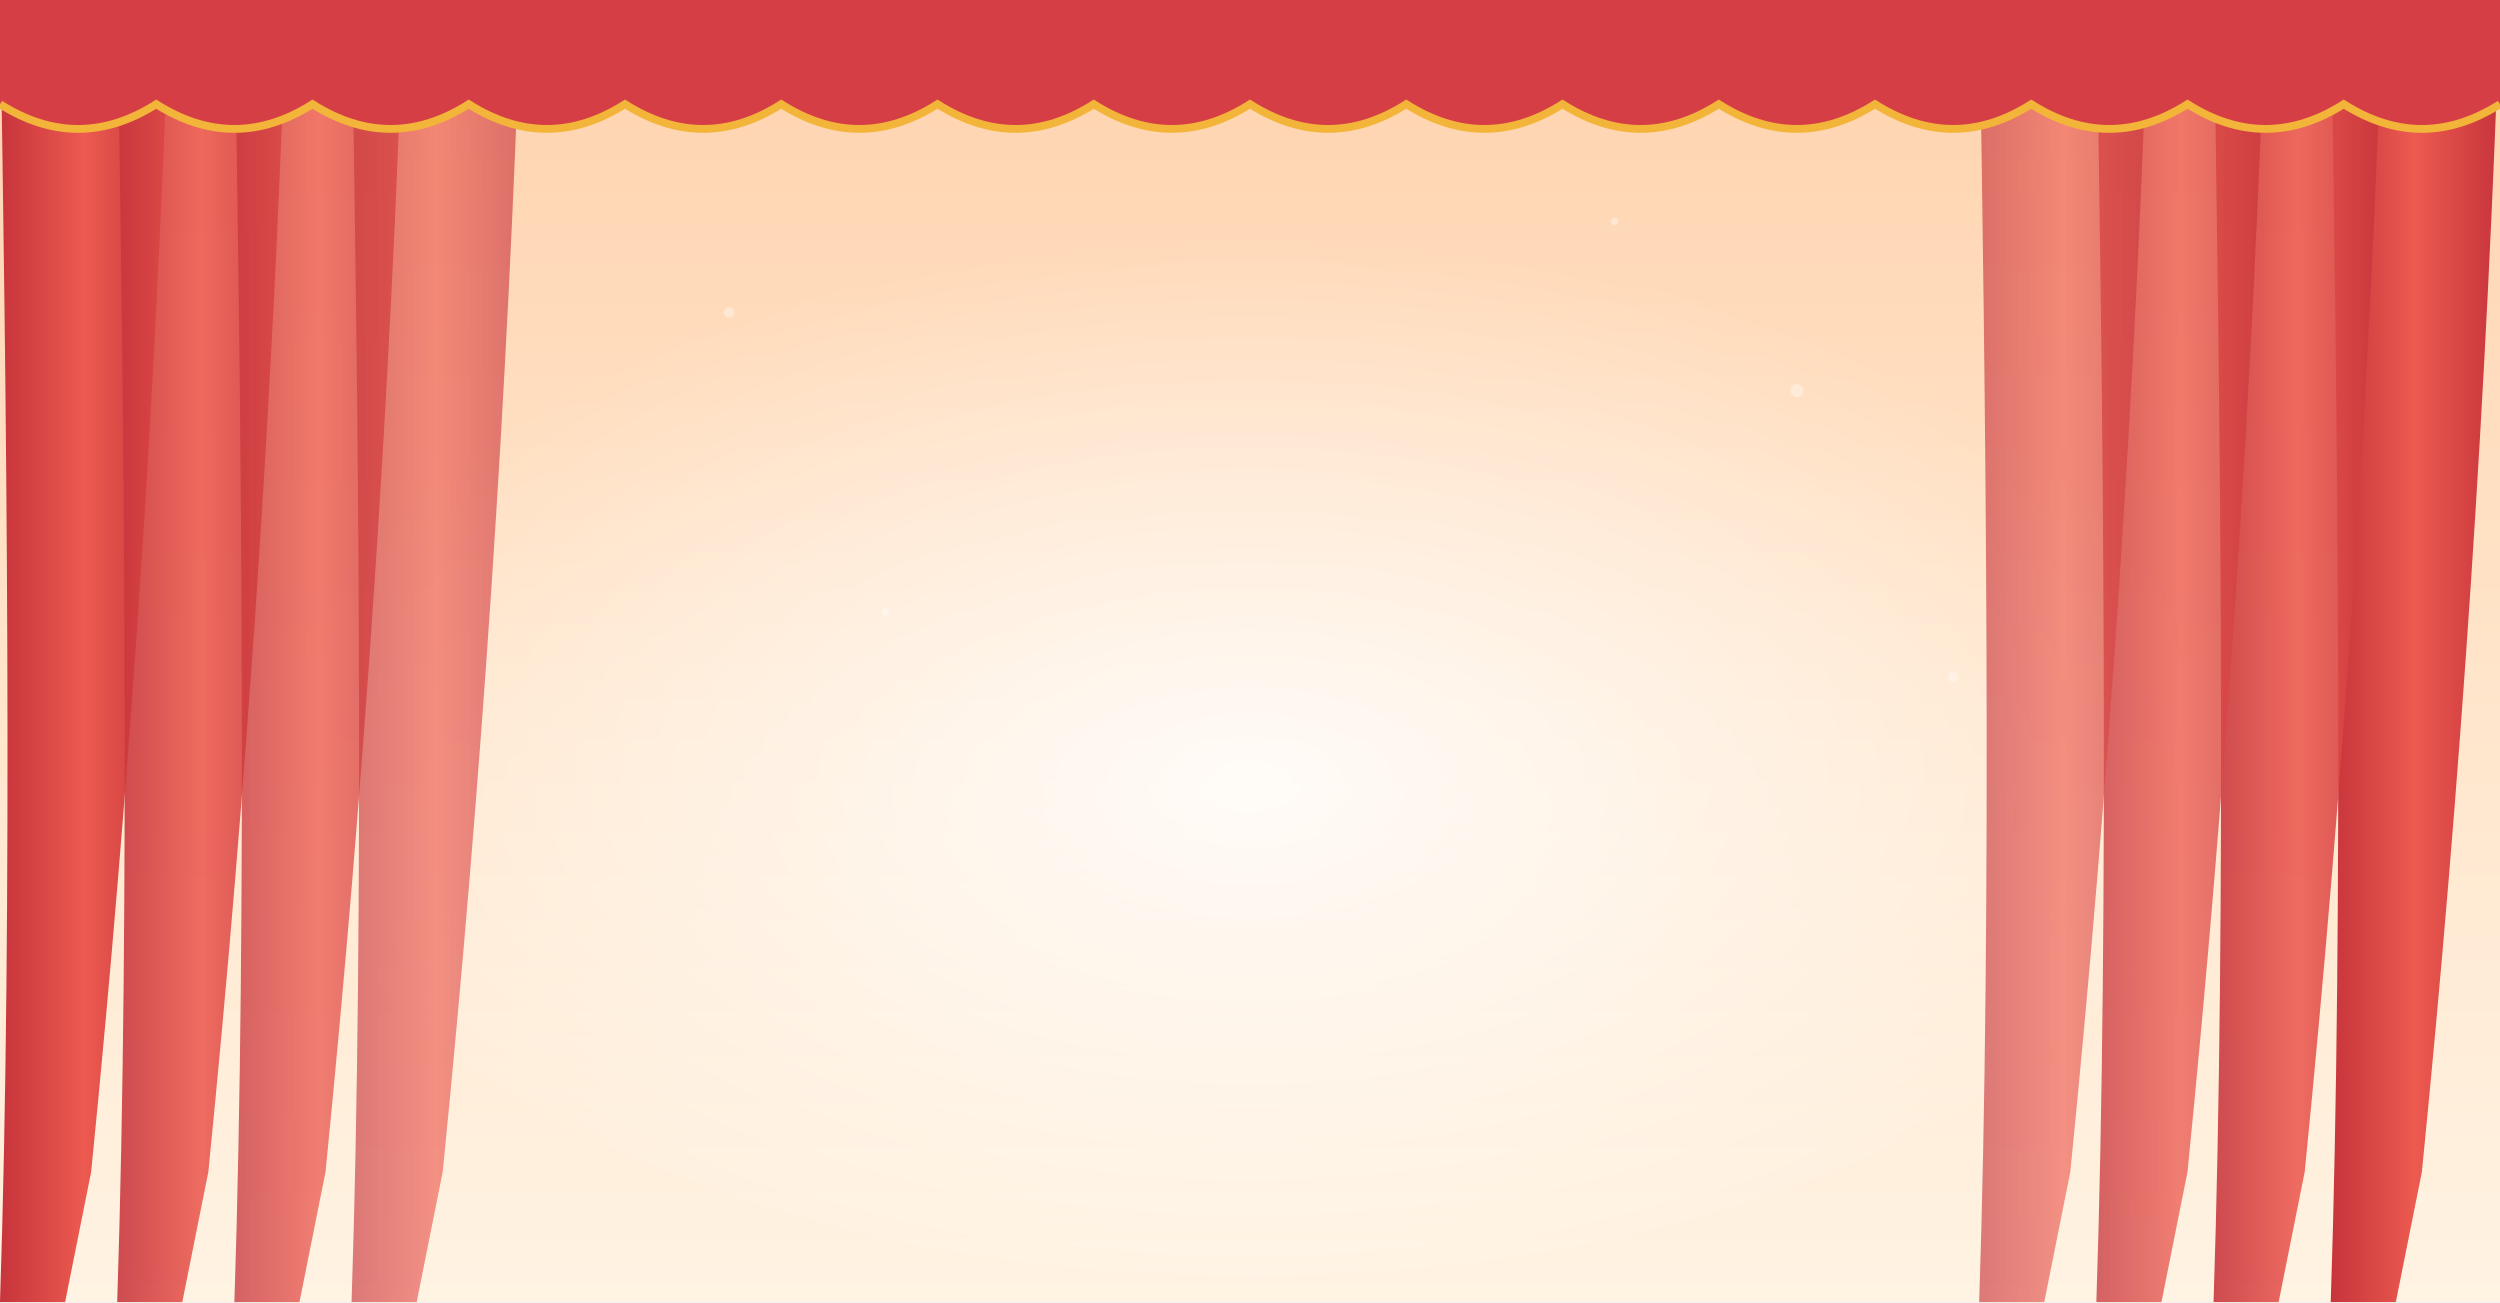
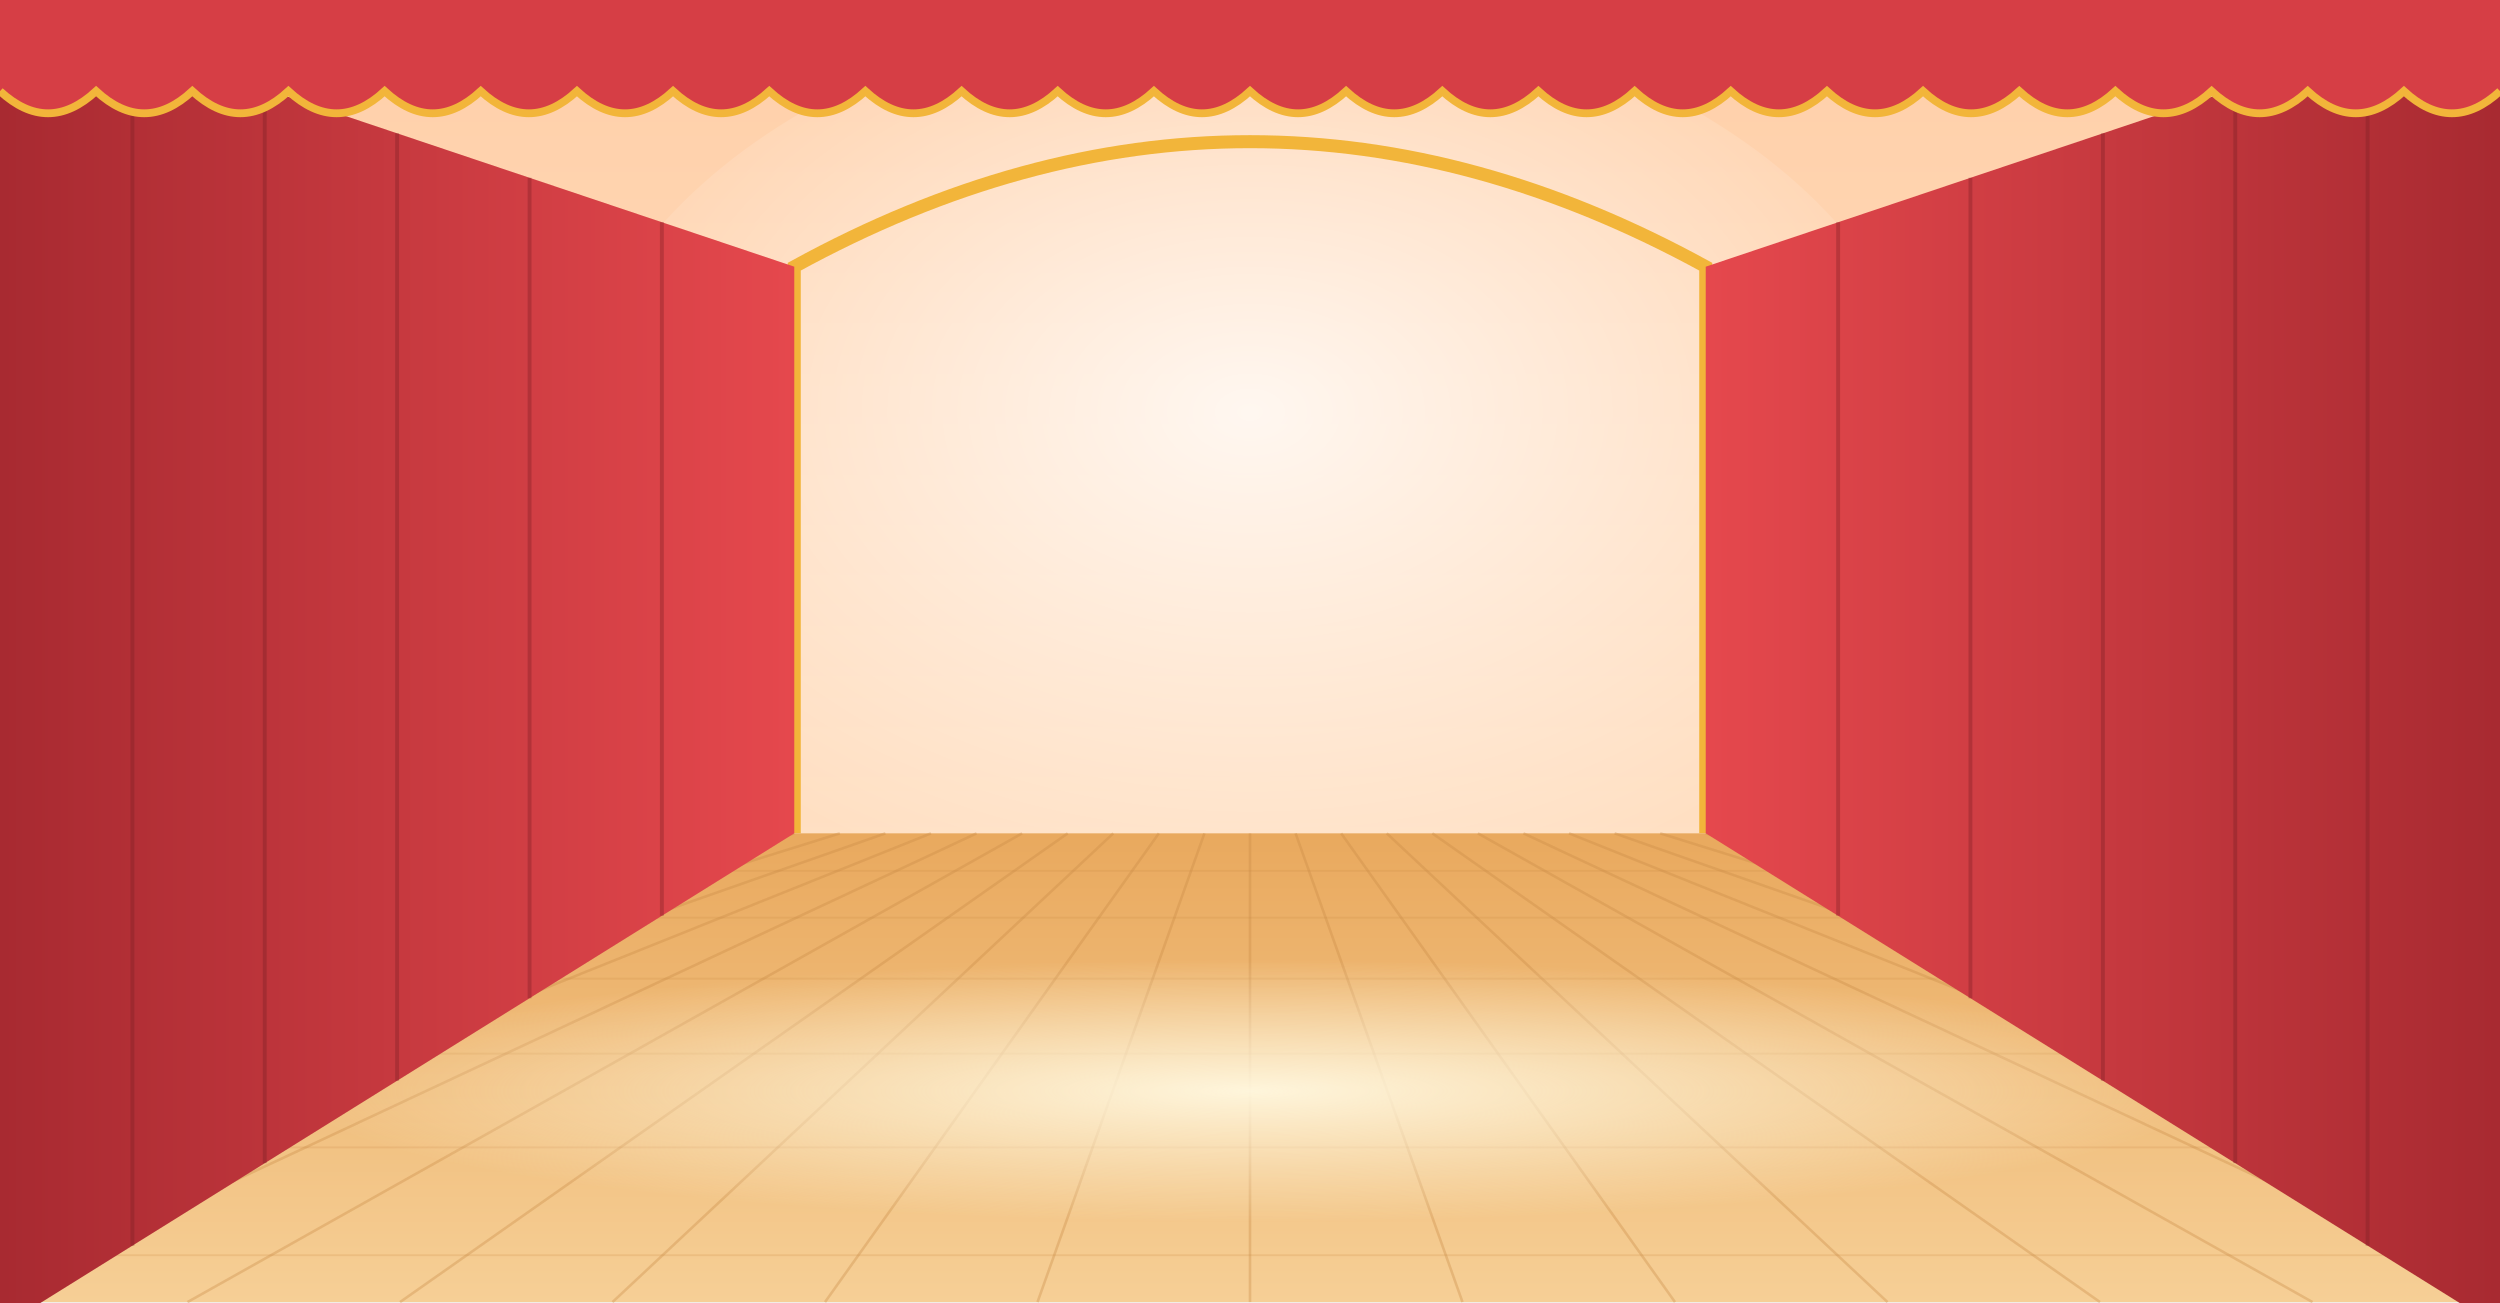
<svg xmlns="http://www.w3.org/2000/svg" width="1920" height="1000" viewBox="0 0 1920 1000">
  <defs>
-     <linearGradient id="w" x1="0" y1="0" x2="0" y2="1">
-       <stop offset="0" stop-color="#ffd2ad" />
-       <stop offset=".55" stop-color="#ffe6cc" />
-       <stop offset="1" stop-color="#fff3e3" />
+     <linearGradient id="wall" x1="0" y1="0" x2="0" y2="1">
+       <stop offset="0" stop-color="#ffcfa8" />
+       <stop offset="1" stop-color="#ffe9d2" />
    </linearGradient>
-     <radialGradient id="glow" cx=".5" cy=".55" r=".5">
-       <stop offset="0" stop-color="#fff" stop-opacity=".85" />
+     <linearGradient id="floor" x1="0" y1="0" x2="0" y2="1">
+       <stop offset="0" stop-color="#e9a95e" />
+       <stop offset="1" stop-color="#f6cf96" />
+     </linearGradient>
+     <linearGradient id="curtL" x1="0" y1="0" x2="1" y2="0">
+       <stop offset="0" stop-color="#a82a31" />
+       <stop offset="1" stop-color="#e5484d" />
+     </linearGradient>
+     <linearGradient id="curtR" x1="1" y1="0" x2="0" y2="0">
+       <stop offset="0" stop-color="#a82a31" />
+       <stop offset="1" stop-color="#e5484d" />
+     </linearGradient>
+     <radialGradient id="pool" cx=".5" cy=".5" r=".5">
+       <stop offset="0" stop-color="#fff8e0" stop-opacity=".95" />
+       <stop offset="1" stop-color="#fff8e0" stop-opacity="0" />
+     </radialGradient>
+     <radialGradient id="glow" cx=".5" cy=".45" r=".55">
+       <stop offset="0" stop-color="#fff" stop-opacity=".8" />
      <stop offset="1" stop-color="#fff" stop-opacity="0" />
    </radialGradient>
-     <linearGradient id="c" x1="0" y1="0" x2="1" y2="0">
-       <stop offset="0" stop-color="#c7343b" />
-       <stop offset=".5" stop-color="#ec5a50" />
-       <stop offset="1" stop-color="#c7343b" />
-     </linearGradient>
  </defs>
-   <rect width="1920" height="1000" fill="url(#w)" />
-   <ellipse cx="960" cy="560" rx="760" ry="420" fill="url(#glow)" />
-   <path d="M0 0H130C120 300 100 600 70 900L50 1000H0C10 700 5 300 0 0Z" fill="url(#c)" opacity="1.00" />
-   <path d="M90 0H220C210 300 190 600 160 900L140 1000H90C100 700 95 300 90 0Z" fill="url(#c)" opacity="0.88" />
-   <path d="M180 0H310C300 300 280 600 250 900L230 1000H180C190 700 185 300 180 0Z" fill="url(#c)" opacity="0.76" />
-   <path d="M270 0H400C390 300 370 600 340 900L320 1000H270C280 700 275 300 270 0Z" fill="url(#c)" opacity="0.64" />
-   <path d="M1790 0H1920C1910 300 1890 600 1860 900L1840 1000H1790C1800 700 1795 300 1790 0Z" fill="url(#c)" opacity="1.00" />
-   <path d="M1700 0H1830C1820 300 1800 600 1770 900L1750 1000H1700C1710 700 1705 300 1700 0Z" fill="url(#c)" opacity="0.88" />
-   <path d="M1610 0H1740C1730 300 1710 600 1680 900L1660 1000H1610C1620 700 1615 300 1610 0Z" fill="url(#c)" opacity="0.76" />
-   <path d="M1520 0H1650C1640 300 1620 600 1590 900L1570 1000H1520C1530 700 1525 300 1520 0Z" fill="url(#c)" opacity="0.64" />
-   <path d="M0 0H1920V80Q1860 118 1800 80Q1740 118 1680 80Q1620 118 1560 80Q1500 118 1440 80Q1380 118 1320 80Q1260 118 1200 80Q1140 118 1080 80Q1020 118 960 80Q900 118 840 80Q780 118 720 80Q660 118 600 80Q540 118 480 80Q420 118 360 80Q300 118 240 80Q180 118 120 80Q60 118 0 80Z" fill="#d63e45" />
-   <path d="M1920 80Q1860 118 1800 80Q1740 118 1680 80Q1620 118 1560 80Q1500 118 1440 80Q1380 118 1320 80Q1260 118 1200 80Q1140 118 1080 80Q1020 118 960 80Q900 118 840 80Q780 118 720 80Q660 118 600 80Q540 118 480 80Q420 118 360 80Q300 118 240 80Q180 118 120 80Q60 118 0 80" fill="none" stroke="#f2b53a" stroke-width="6" />
-   <g fill="#fff" fill-opacity=".35">
-     <circle cx="560" cy="240" r="4" />
-     <circle cx="1380" cy="300" r="5" />
-     <circle cx="1240" cy="170" r="3" />
-     <circle cx="680" cy="470" r="3" />
-     <circle cx="1500" cy="520" r="4" />
-   </g>
+   <rect width="1920" height="1000" fill="url(#wall)" />
+   <ellipse cx="960" cy="352.0" rx="525.0" ry="352.0" fill="url(#glow)" />
+   <path d="M610 640V204.8Q960 12.8 1310 204.8V640" fill="none" stroke="#f2b53a" stroke-width="10" />
+   <path d="M610 640H1310L2592.0 1000H-672.0Z" fill="url(#floor)" />
+   <line x1="610.0" y1="640" x2="-672.0" y2="1000" stroke="#c98a45" stroke-opacity=".35" stroke-width="2" />
+   <line x1="645.0" y1="640" x2="-508.8" y2="1000" stroke="#c98a45" stroke-opacity=".35" stroke-width="2" />
+   <line x1="680.0" y1="640" x2="-345.6" y2="1000" stroke="#c98a45" stroke-opacity=".35" stroke-width="2" />
+   <line x1="715.0" y1="640" x2="-182.4" y2="1000" stroke="#c98a45" stroke-opacity=".35" stroke-width="2" />
+   <line x1="750.0" y1="640" x2="-19.2" y2="1000" stroke="#c98a45" stroke-opacity=".35" stroke-width="2" />
+   <line x1="785.0" y1="640" x2="144.0" y2="1000" stroke="#c98a45" stroke-opacity=".35" stroke-width="2" />
+   <line x1="820.0" y1="640" x2="307.2" y2="1000" stroke="#c98a45" stroke-opacity=".35" stroke-width="2" />
+   <line x1="855.0" y1="640" x2="470.4" y2="1000" stroke="#c98a45" stroke-opacity=".35" stroke-width="2" />
+   <line x1="890.0" y1="640" x2="633.6" y2="1000" stroke="#c98a45" stroke-opacity=".35" stroke-width="2" />
+   <line x1="925.0" y1="640" x2="796.8" y2="1000" stroke="#c98a45" stroke-opacity=".35" stroke-width="2" />
+   <line x1="960.0" y1="640" x2="960.0" y2="1000" stroke="#c98a45" stroke-opacity=".35" stroke-width="2" />
+   <line x1="995.0" y1="640" x2="1123.2" y2="1000" stroke="#c98a45" stroke-opacity=".35" stroke-width="2" />
+   <line x1="1030.0" y1="640" x2="1286.4" y2="1000" stroke="#c98a45" stroke-opacity=".35" stroke-width="2" />
+   <line x1="1065.0" y1="640" x2="1449.6" y2="1000" stroke="#c98a45" stroke-opacity=".35" stroke-width="2" />
+   <line x1="1100.0" y1="640" x2="1612.8" y2="1000" stroke="#c98a45" stroke-opacity=".35" stroke-width="2" />
+   <line x1="1135.0" y1="640" x2="1776.0" y2="1000" stroke="#c98a45" stroke-opacity=".35" stroke-width="2" />
+   <line x1="1170.0" y1="640" x2="1939.2" y2="1000" stroke="#c98a45" stroke-opacity=".35" stroke-width="2" />
+   <line x1="1205.0" y1="640" x2="2102.4" y2="1000" stroke="#c98a45" stroke-opacity=".35" stroke-width="2" />
+   <line x1="1240.0" y1="640" x2="2265.6" y2="1000" stroke="#c98a45" stroke-opacity=".35" stroke-width="2" />
+   <line x1="1275.0" y1="640" x2="2428.8" y2="1000" stroke="#c98a45" stroke-opacity=".35" stroke-width="2" />
+   <line x1="1310.0" y1="640" x2="2592.0" y2="1000" stroke="#c98a45" stroke-opacity=".35" stroke-width="2" />
+   <line x1="0" y1="668.8" x2="1920" y2="668.8" stroke="#c98a45" stroke-opacity=".2" stroke-width="1.5" />
+   <line x1="0" y1="704.8" x2="1920" y2="704.8" stroke="#c98a45" stroke-opacity=".2" stroke-width="1.5" />
+   <line x1="0" y1="751.6" x2="1920" y2="751.6" stroke="#c98a45" stroke-opacity=".2" stroke-width="1.5" />
+   <line x1="0" y1="809.2" x2="1920" y2="809.2" stroke="#c98a45" stroke-opacity=".2" stroke-width="1.5" />
+   <line x1="0" y1="881.2" x2="1920" y2="881.2" stroke="#c98a45" stroke-opacity=".2" stroke-width="1.5" />
+   <line x1="0" y1="964.0" x2="1920" y2="964.0" stroke="#c98a45" stroke-opacity=".2" stroke-width="1.5" />
+   <ellipse cx="960" cy="838.0" rx="729.6" ry="100.8" fill="url(#pool)" />
+   <path d="M0 0L610 204.8V640L0 1020.0Z" fill="url(#curtL)" />
+   <path d="M1920 0L1310 204.8V640L1920 1020.0Z" fill="url(#curtR)" />
+   <line x1="101.7" y1="34.1" x2="101.7" y2="956.7" stroke="#7a1e24" stroke-opacity=".35" stroke-width="3" />
+   <line x1="1818.3" y1="34.1" x2="1818.3" y2="956.7" stroke="#7a1e24" stroke-opacity=".35" stroke-width="3" />
+   <line x1="203.3" y1="68.3" x2="203.3" y2="893.3" stroke="#7a1e24" stroke-opacity=".35" stroke-width="3" />
+   <line x1="1716.7" y1="68.3" x2="1716.7" y2="893.3" stroke="#7a1e24" stroke-opacity=".35" stroke-width="3" />
+   <line x1="305.0" y1="102.4" x2="305.0" y2="830.0" stroke="#7a1e24" stroke-opacity=".35" stroke-width="3" />
+   <line x1="1615.0" y1="102.4" x2="1615.0" y2="830.0" stroke="#7a1e24" stroke-opacity=".35" stroke-width="3" />
+   <line x1="406.7" y1="136.5" x2="406.7" y2="766.7" stroke="#7a1e24" stroke-opacity=".35" stroke-width="3" />
+   <line x1="1513.3" y1="136.5" x2="1513.3" y2="766.7" stroke="#7a1e24" stroke-opacity=".35" stroke-width="3" />
+   <line x1="508.3" y1="170.7" x2="508.3" y2="703.3" stroke="#7a1e24" stroke-opacity=".35" stroke-width="3" />
+   <line x1="1411.7" y1="170.7" x2="1411.7" y2="703.3" stroke="#7a1e24" stroke-opacity=".35" stroke-width="3" />
+   <path d="M0 0H1920V70Q1883.1 104 1846.2 70Q1809.2 104 1772.3 70Q1735.4 104 1698.5 70Q1661.5 104 1624.6 70Q1587.7 104 1550.8 70Q1513.8 104 1476.9 70Q1440.0 104 1403.1 70Q1366.2 104 1329.2 70Q1292.3 104 1255.4 70Q1218.5 104 1181.5 70Q1144.6 104 1107.7 70Q1070.8 104 1033.8 70Q996.9 104 960.0 70Q923.1 104 886.2 70Q849.2 104 812.3 70Q775.4 104 738.5 70Q701.5 104 664.6 70Q627.7 104 590.8 70Q553.8 104 516.9 70Q480.0 104 443.1 70Q406.2 104 369.2 70Q332.3 104 295.4 70Q258.5 104 221.5 70Q184.6 104 147.7 70Q110.8 104 73.8 70Q36.9 104 0.0 70Z" fill="#d63e45" />
+   <path d="M1920 70Q1883.1 104 1846.2 70Q1809.2 104 1772.3 70Q1735.4 104 1698.5 70Q1661.5 104 1624.6 70Q1587.7 104 1550.8 70Q1513.8 104 1476.9 70Q1440.0 104 1403.1 70Q1366.2 104 1329.2 70Q1292.3 104 1255.4 70Q1218.5 104 1181.5 70Q1144.6 104 1107.7 70Q1070.8 104 1033.8 70Q996.9 104 960.0 70Q923.1 104 886.2 70Q849.2 104 812.3 70Q775.4 104 738.5 70Q701.5 104 664.6 70Q627.7 104 590.8 70Q553.8 104 516.9 70Q480.0 104 443.1 70Q406.2 104 369.2 70Q332.3 104 295.4 70Q258.5 104 221.5 70Q184.6 104 147.7 70Q110.8 104 73.8 70Q36.9 104 0.0 70" fill="none" stroke="#f2b53a" stroke-width="6" />
</svg>
